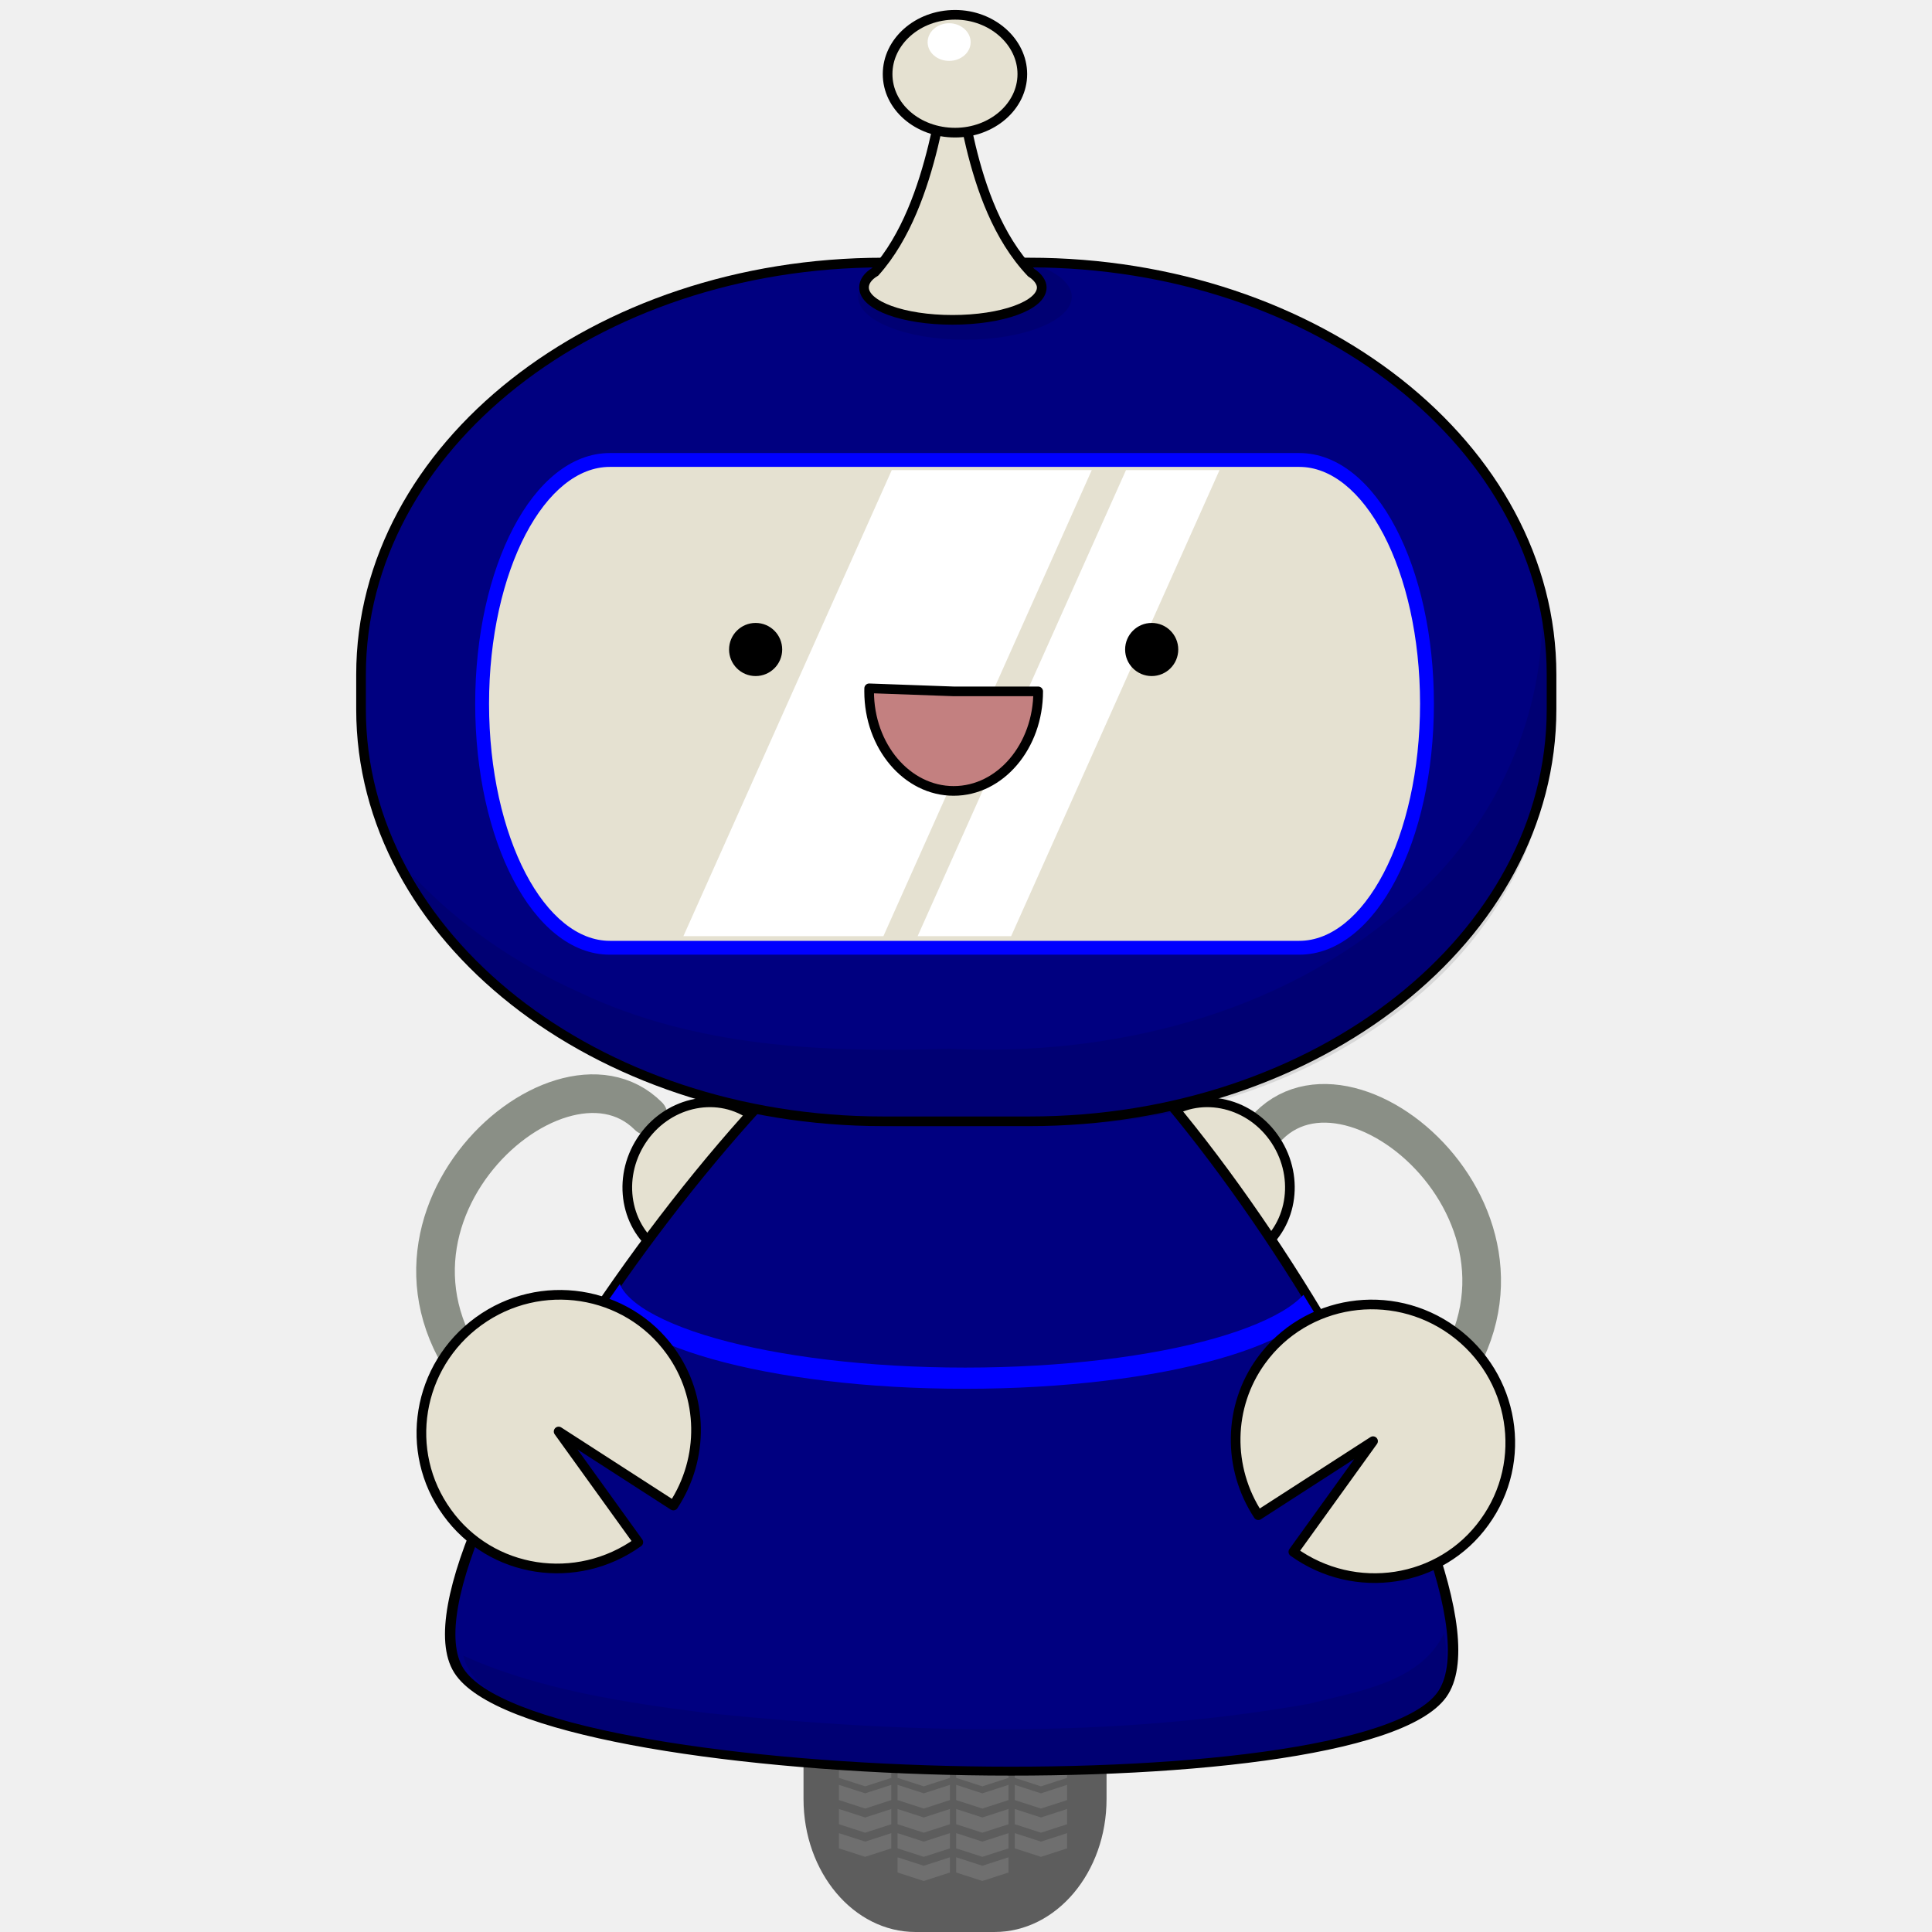
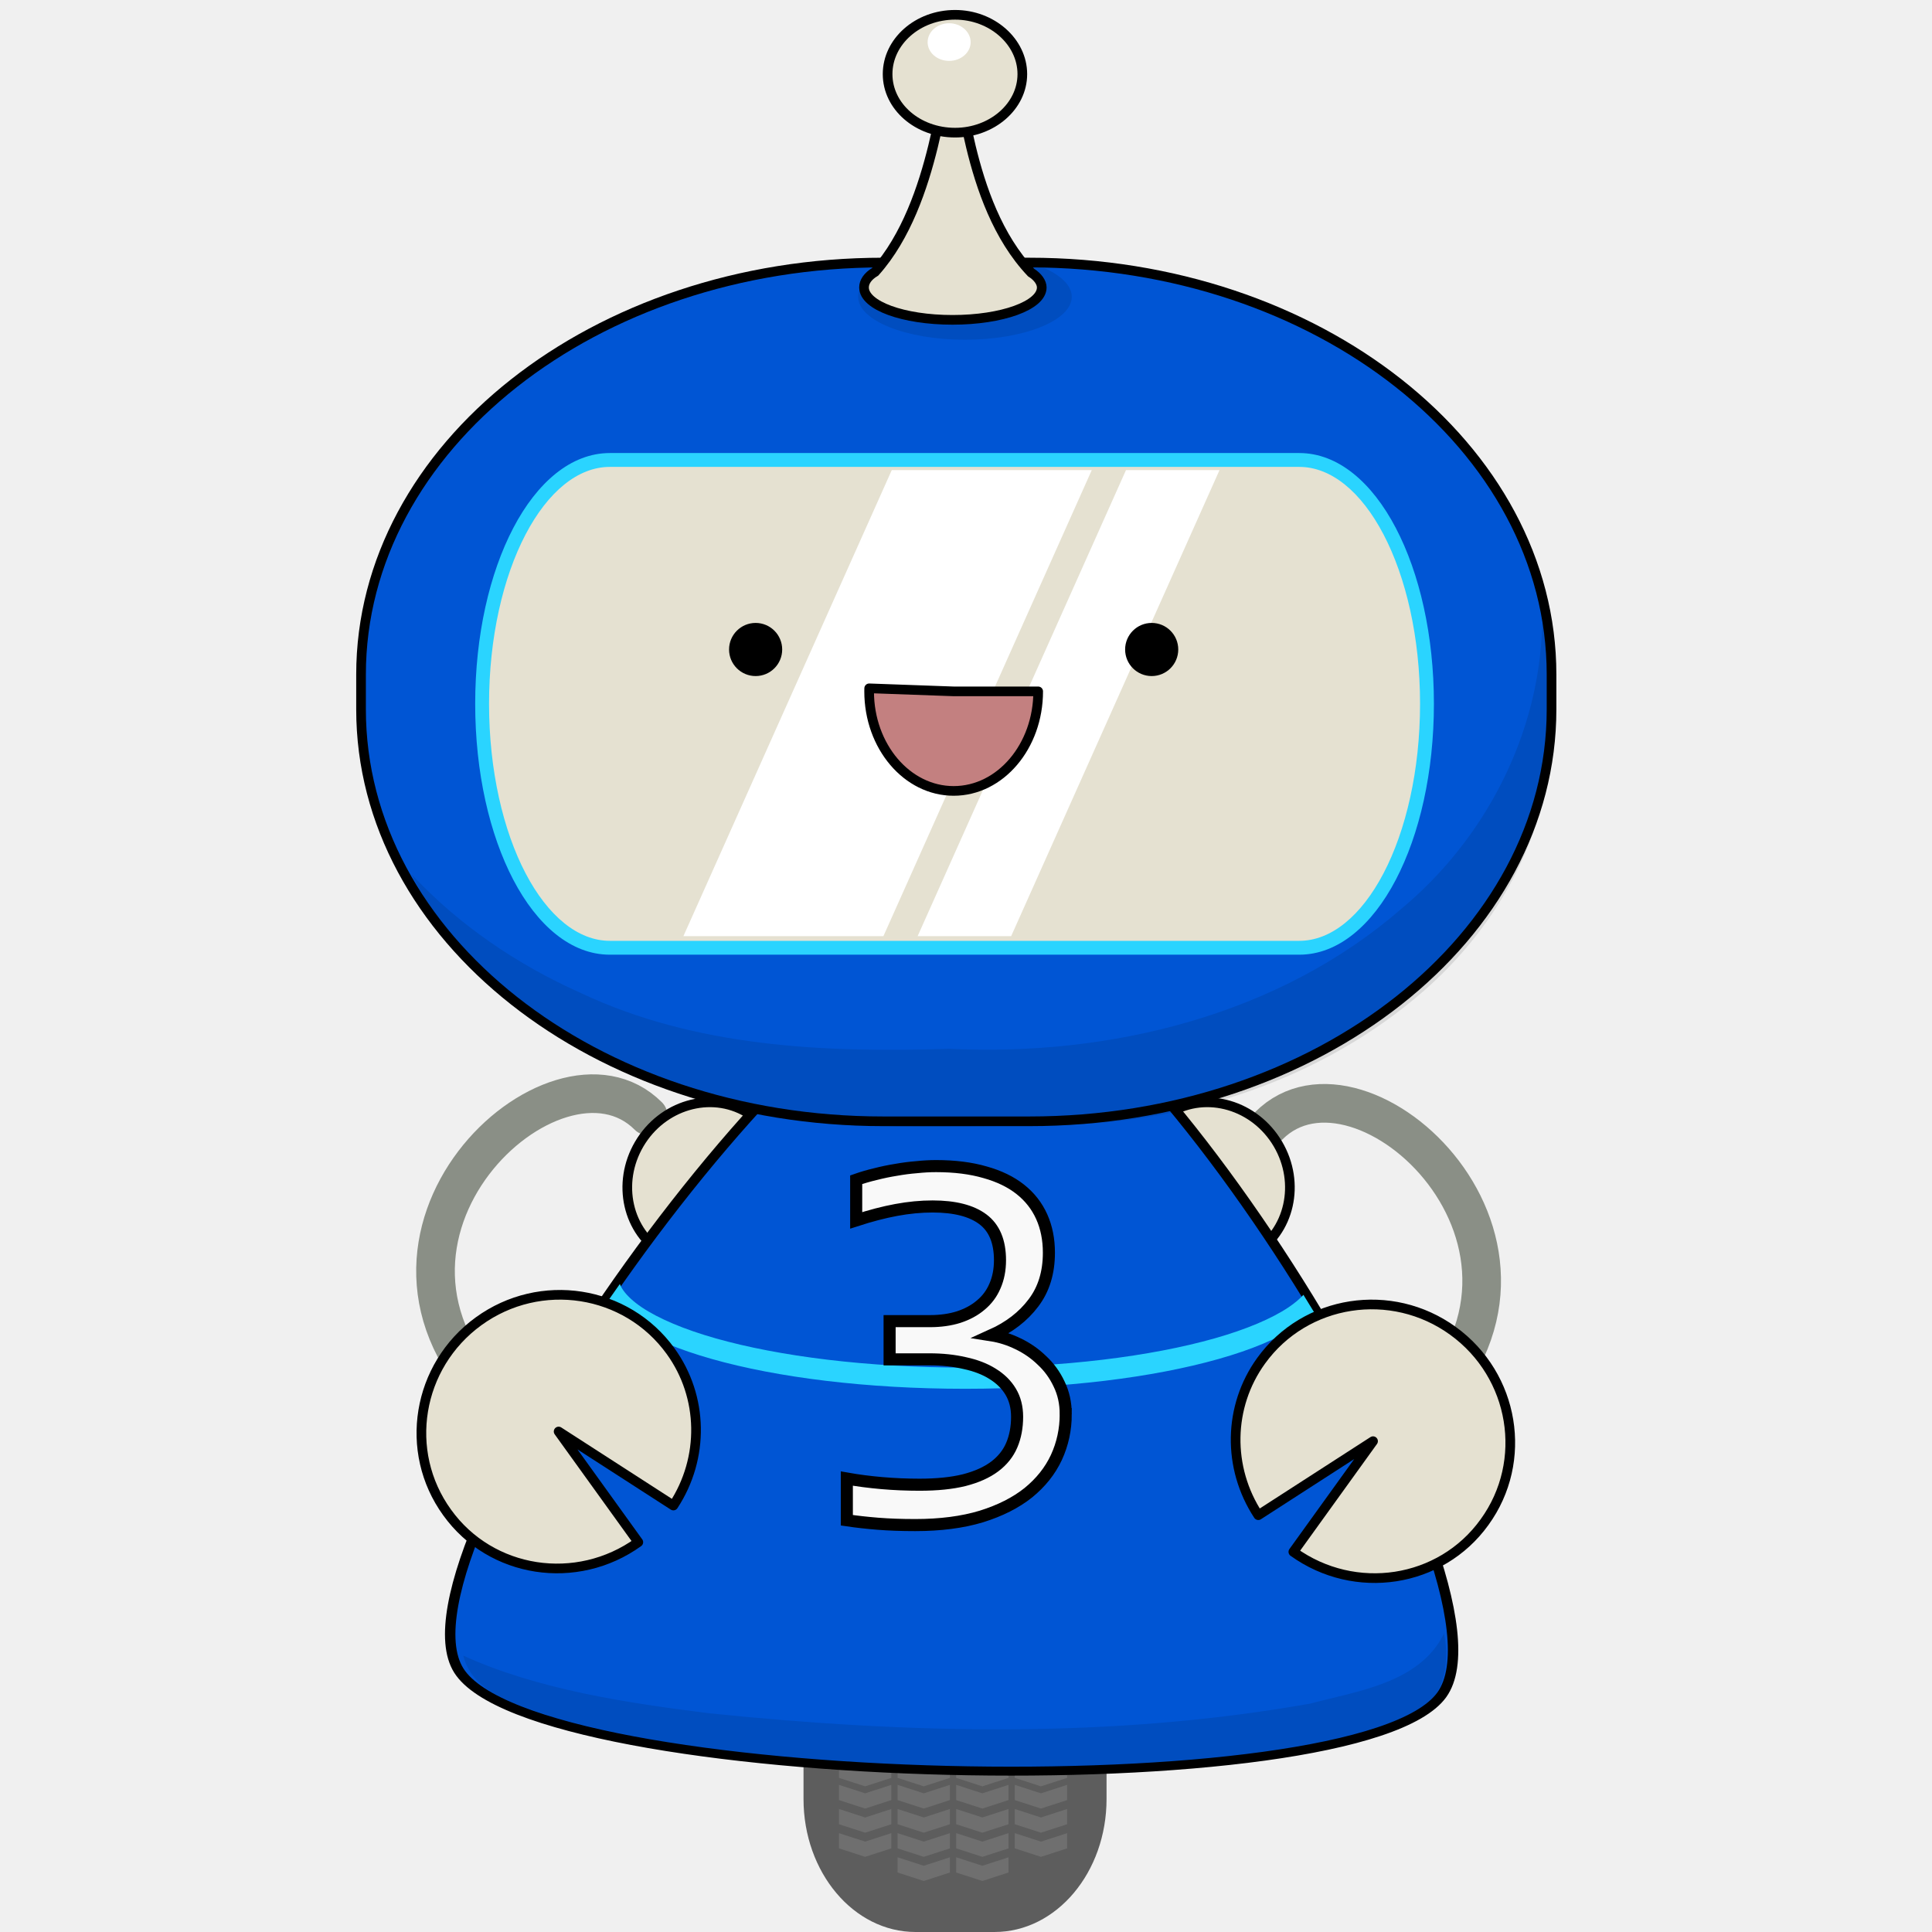
<svg xmlns="http://www.w3.org/2000/svg" width="800" height="800" id="svg4095" version="1.1">
  <defs id="defs4097" />
  <g id="layer1" transform="translate(-117.7357,-132.9039)">
-     <g id="g3150" transform="translate(148)">
-       <g id="g3093">
-         <path style="fill:none;stroke:#8a8f86;stroke-width:16;stroke-linecap:round;stroke-linejoin:round;stroke-miterlimit:4;stroke-dasharray:none;stroke-opacity:1" d="m 238.17,595.009 c -38.246,-38.257 -133.862,50.212 -62.15,119.554" id="path6506-0-1-2-0" />
-         <ellipse transform="matrix(-0.2808491,0.477807,0.4772606,0.2809138,-412.9195,-254.2887)" id="path6478-7-2-3-3" style="fill:#e5e1d1;fill-opacity:1;fill-rule:evenodd;stroke:#000000;stroke-width:7.22;stroke-linecap:round;stroke-linejoin:round;stroke-miterlimit:4;stroke-dasharray:none;stroke-dashoffset:5;stroke-opacity:1" cx="746.2" cy="1853" rx="61.25" ry="57.5" />
-         <g id="g4247">
-           <rect ry="55.087" rx="46.397" y="684.222" x="302.454" height="248.681" width="125.48" id="rect3886-2-4-2-7-6-7-3-3-3-2-2-8-9-6-2-8-9-9-0" style="fill:#5d5d5d;fill-opacity:1;fill-rule:evenodd;stroke:none" />
-           <g style="fill:#6f6f6f;fill-opacity:1" transform="matrix(1.024651,0,0,0.7926566,-953.283,493.2165)" id="g4037">
-             <path style="fill:#6f6f6f;fill-opacity:1;stroke:none" d="m 1239.855,429.407 v 7.95 l 10.549,4.411 v 0.022 l 0.027,-0.011 0.026,0.011 v -0.022 l 10.549,-4.411 v -7.95 l -10.575,4.424 z" id="rect3840" />
-             <path id="use3847" d="m 1263.537,429.407 v 7.95 l 10.549,4.411 v 0.022 l 0.027,-0.011 0.026,0.011 v -0.022 l 10.549,-4.411 v -7.95 l -10.575,4.424 z" style="fill:#6f6f6f;fill-opacity:1;stroke:none" />
-             <path id="use3851" d="m 1287.218,429.407 v 7.95 l 10.549,4.411 v 0.022 l 0.027,-0.011 0.026,0.011 v -0.022 l 10.549,-4.411 v -7.95 l -10.575,4.424 z" style="fill:#6f6f6f;fill-opacity:1;stroke:none" />
-             <path style="fill:#6f6f6f;fill-opacity:1;stroke:none" d="m 1310.9,429.407 v 7.95 l 10.549,4.411 v 0.022 l 0.027,-0.011 0.026,0.011 v -0.022 l 10.549,-4.411 v -7.95 l -10.575,4.424 z" id="use3853" />
-             <path id="use3859" d="m 1239.855,442.019 v 7.95 l 10.549,4.411 v 0.022 l 0.027,-0.011 0.026,0.011 v -0.022 l 10.549,-4.411 v -7.95 l -10.575,4.424 z" style="fill:#6f6f6f;fill-opacity:1;stroke:none" />
-             <path style="fill:#6f6f6f;fill-opacity:1;stroke:none" d="m 1263.537,442.019 v 7.95 l 10.549,4.411 v 0.022 l 0.027,-0.011 0.026,0.011 v -0.022 l 10.549,-4.411 v -7.95 l -10.575,4.424 z" id="use3861" />
-             <path style="fill:#6f6f6f;fill-opacity:1;stroke:none" d="m 1287.218,442.019 v 7.95 l 10.549,4.411 v 0.022 l 0.027,-0.011 0.026,0.011 v -0.022 l 10.549,-4.411 v -7.95 l -10.575,4.424 z" id="use3863" />
-             <path id="use3865" d="m 1310.9,442.019 v 7.95 l 10.549,4.411 v 0.022 l 0.027,-0.011 0.026,0.011 v -0.022 l 10.549,-4.411 v -7.95 l -10.575,4.424 z" style="fill:#6f6f6f;fill-opacity:1;stroke:none" />
-             <path id="use3875" d="m 1239.855,454.631 v 7.95 l 10.549,4.411 v 0.022 l 0.027,-0.011 0.026,0.011 v -0.022 l 10.549,-4.411 v -7.95 l -10.575,4.424 z" style="fill:#6f6f6f;fill-opacity:1;stroke:none" />
-             <path style="fill:#6f6f6f;fill-opacity:1;stroke:none" d="m 1263.537,454.631 v 7.95 l 10.549,4.411 v 0.022 l 0.027,-0.011 0.026,0.011 v -0.022 l 10.549,-4.411 v -7.95 l -10.575,4.424 z" id="use3877" />
-             <path style="fill:#6f6f6f;fill-opacity:1;stroke:none" d="m 1287.218,454.631 v 7.95 l 10.549,4.411 v 0.022 l 0.027,-0.011 0.026,0.011 v -0.022 l 10.549,-4.411 v -7.95 l -10.575,4.424 z" id="use3879" />
-             <path id="use3881" d="m 1310.9,454.631 v 7.95 l 10.549,4.411 v 0.022 l 0.027,-0.011 0.026,0.011 v -0.022 l 10.549,-4.411 v -7.95 l -10.575,4.424 z" style="fill:#6f6f6f;fill-opacity:1;stroke:none" />
-             <path style="fill:#6f6f6f;fill-opacity:1;stroke:none" d="m 1239.855,466.234 v 7.95 l 10.549,4.411 v 0.022 l 0.027,-0.011 0.026,0.011 v -0.022 l 10.549,-4.411 v -7.95 l -10.575,4.424 z" id="use3883" />
-             <path id="use3885" d="m 1263.537,466.234 v 7.95 l 10.549,4.411 v 0.022 l 0.027,-0.011 0.026,0.011 v -0.022 l 10.549,-4.411 v -7.95 l -10.575,4.424 z" style="fill:#6f6f6f;fill-opacity:1;stroke:none" />
-             <path id="use3887" d="m 1287.218,466.234 v 7.95 l 10.549,4.411 v 0.022 l 0.027,-0.011 0.026,0.011 v -0.022 l 10.549,-4.411 v -7.95 l -10.575,4.424 z" style="fill:#6f6f6f;fill-opacity:1;stroke:none" />
-             <path style="fill:#6f6f6f;fill-opacity:1;stroke:none" d="m 1310.9,466.234 v 7.95 l 10.549,4.411 v 0.022 l 0.027,-0.011 0.026,0.011 v -0.022 l 10.549,-4.411 v -7.95 l -10.575,4.424 z" id="use3889" />
-             <path id="use3907" d="m 1239.855,477.837 v 7.95 l 10.549,4.411 v 0.022 l 0.027,-0.011 0.026,0.011 v -0.022 l 10.549,-4.411 v -7.95 l -10.575,4.424 z" style="fill:#6f6f6f;fill-opacity:1;stroke:none" />
-             <path style="fill:#6f6f6f;fill-opacity:1;stroke:none" d="m 1263.537,477.837 v 7.95 l 10.549,4.411 v 0.022 l 0.027,-0.011 0.026,0.011 v -0.022 l 10.549,-4.411 v -7.95 l -10.575,4.424 z" id="use3909" />
-             <path style="fill:#6f6f6f;fill-opacity:1;stroke:none" d="m 1287.218,477.837 v 7.95 l 10.549,4.411 v 0.022 l 0.027,-0.011 0.026,0.011 v -0.022 l 10.549,-4.411 v -7.95 l -10.575,4.424 z" id="use3911" />
-             <path id="use3913" d="m 1310.9,477.837 v 7.95 l 10.549,4.411 v 0.022 l 0.027,-0.011 0.026,0.011 v -0.022 l 10.549,-4.411 v -7.95 l -10.575,4.424 z" style="fill:#6f6f6f;fill-opacity:1;stroke:none" />
-             <path style="fill:#6f6f6f;fill-opacity:1;stroke:none" d="m 1239.855,490.45 v 7.95 l 10.549,4.411 v 0.022 l 0.027,-0.011 0.026,0.011 v -0.022 l 10.549,-4.411 v -7.95 l -10.575,4.424 z" id="use3915" />
-             <path id="use3917" d="m 1263.537,490.45 v 7.95 l 10.549,4.411 v 0.022 l 0.027,-0.011 0.026,0.011 v -0.022 l 10.549,-4.411 v -7.95 l -10.575,4.424 z" style="fill:#6f6f6f;fill-opacity:1;stroke:none" />
-             <path id="use3919" d="m 1287.218,490.45 v 7.95 l 10.549,4.411 v 0.022 l 0.027,-0.011 0.026,0.011 v -0.022 l 10.549,-4.411 v -7.95 l -10.575,4.424 z" style="fill:#6f6f6f;fill-opacity:1;stroke:none" />
-             <path style="fill:#6f6f6f;fill-opacity:1;stroke:none" d="m 1310.9,490.45 v 7.95 l 10.549,4.411 v 0.022 l 0.027,-0.011 0.026,0.011 v -0.022 l 10.549,-4.411 v -7.95 l -10.575,4.424 z" id="use3921" />
-             <path style="fill:#6f6f6f;fill-opacity:1;stroke:none" d="m 1239.855,503.062 v 7.95 l 10.549,4.411 v 0.022 l 0.027,-0.011 0.026,0.011 v -0.022 l 10.549,-4.411 v -7.95 l -10.575,4.424 z" id="use3923" />
-             <path id="use3925" d="m 1263.537,503.062 v 7.95 l 10.549,4.411 v 0.022 l 0.027,-0.011 0.026,0.011 v -0.022 l 10.549,-4.411 v -7.95 l -10.575,4.424 z" style="fill:#6f6f6f;fill-opacity:1;stroke:none" />
-             <path id="use3927" d="m 1287.218,503.062 v 7.95 l 10.549,4.411 v 0.022 l 0.027,-0.011 0.026,0.011 v -0.022 l 10.549,-4.411 v -7.95 l -10.575,4.424 z" style="fill:#6f6f6f;fill-opacity:1;stroke:none" />
-             <path style="fill:#6f6f6f;fill-opacity:1;stroke:none" d="m 1310.9,503.062 v 7.95 l 10.549,4.411 v 0.022 l 0.027,-0.011 0.026,0.011 v -0.022 l 10.549,-4.411 v -7.95 l -10.575,4.424 z" id="use3929" />
-             <path style="fill:#6f6f6f;fill-opacity:1;stroke:none" d="m 1263.537,515.674 v 7.95 l 10.549,4.411 v 0.022 l 0.027,-0.011 0.026,0.011 v -0.022 l 10.549,-4.411 v -7.95 l -10.575,4.424 z" id="use3933" />
-             <path style="fill:#6f6f6f;fill-opacity:1;stroke:none" d="m 1287.218,515.674 v 7.95 l 10.549,4.411 v 0.022 l 0.027,-0.011 0.026,0.011 v -0.022 l 10.549,-4.411 v -7.95 l -10.575,4.424 z" id="use3935" />
+     <g id="g4604">
+       <g transform="translate(148)" id="g3150">
+         <g id="g3093">
+           <path id="path6506-0-1-2-0" d="m 238.17,595.009 c -38.246,-38.257 -133.862,50.212 -62.15,119.554" style="fill:none;stroke:#8a8f86;stroke-width:16;stroke-linecap:round;stroke-linejoin:round;stroke-miterlimit:4;stroke-dasharray:none;stroke-opacity:1" />
+           <ellipse ry="57.5" rx="61.25" cy="1853" cx="746.2" style="fill:#e5e1d1;fill-opacity:1;fill-rule:evenodd;stroke:#000000;stroke-width:7.22;stroke-linecap:round;stroke-linejoin:round;stroke-miterlimit:4;stroke-dasharray:none;stroke-dashoffset:5;stroke-opacity:1" id="path6478-7-2-3-3" transform="matrix(-0.2808491,0.477807,0.4772606,0.2809138,-412.9195,-254.2887)" />
+           <g id="g4247">
+             <rect style="fill:#5d5d5d;fill-opacity:1;fill-rule:evenodd;stroke:none" id="rect3886-2-4-2-7-6-7-3-3-3-2-2-8-9-6-2-8-9-9-0" width="125.48" height="248.681" x="302.454" y="684.222" rx="46.397" ry="55.087" />
+             <g id="g4037" transform="matrix(1.024651,0,0,0.7926566,-953.283,493.2165)" style="fill:#6f6f6f;fill-opacity:1">
+               <path id="rect3840" d="m 1239.855,429.407 v 7.95 l 10.549,4.411 v 0.022 l 0.027,-0.011 0.026,0.011 v -0.022 l 10.549,-4.411 v -7.95 l -10.575,4.424 z" style="fill:#6f6f6f;fill-opacity:1;stroke:none" />
+               <path style="fill:#6f6f6f;fill-opacity:1;stroke:none" d="m 1263.537,429.407 v 7.95 l 10.549,4.411 v 0.022 l 0.027,-0.011 0.026,0.011 v -0.022 l 10.549,-4.411 v -7.95 l -10.575,4.424 z" id="use3847" />
+               <path style="fill:#6f6f6f;fill-opacity:1;stroke:none" d="m 1287.218,429.407 v 7.95 l 10.549,4.411 v 0.022 l 0.027,-0.011 0.026,0.011 v -0.022 l 10.549,-4.411 v -7.95 l -10.575,4.424 z" id="use3851" />
+               <path id="use3853" d="m 1310.9,429.407 v 7.95 l 10.549,4.411 v 0.022 l 0.027,-0.011 0.026,0.011 v -0.022 l 10.549,-4.411 v -7.95 l -10.575,4.424 z" style="fill:#6f6f6f;fill-opacity:1;stroke:none" />
+               <path style="fill:#6f6f6f;fill-opacity:1;stroke:none" d="m 1239.855,442.019 v 7.95 l 10.549,4.411 v 0.022 l 0.027,-0.011 0.026,0.011 v -0.022 l 10.549,-4.411 v -7.95 l -10.575,4.424 z" id="use3859" />
+               <path id="use3861" d="m 1263.537,442.019 v 7.95 l 10.549,4.411 v 0.022 l 0.027,-0.011 0.026,0.011 v -0.022 l 10.549,-4.411 v -7.95 l -10.575,4.424 z" style="fill:#6f6f6f;fill-opacity:1;stroke:none" />
+               <path id="use3863" d="m 1287.218,442.019 v 7.95 l 10.549,4.411 v 0.022 l 0.027,-0.011 0.026,0.011 v -0.022 l 10.549,-4.411 v -7.95 l -10.575,4.424 z" style="fill:#6f6f6f;fill-opacity:1;stroke:none" />
+               <path style="fill:#6f6f6f;fill-opacity:1;stroke:none" d="m 1310.9,442.019 v 7.95 l 10.549,4.411 v 0.022 l 0.027,-0.011 0.026,0.011 v -0.022 l 10.549,-4.411 v -7.95 l -10.575,4.424 z" id="use3865" />
+               <path style="fill:#6f6f6f;fill-opacity:1;stroke:none" d="m 1239.855,454.631 v 7.95 l 10.549,4.411 v 0.022 l 0.027,-0.011 0.026,0.011 v -0.022 l 10.549,-4.411 v -7.95 l -10.575,4.424 z" id="use3875" />
+               <path id="use3877" d="m 1263.537,454.631 v 7.95 l 10.549,4.411 v 0.022 l 0.027,-0.011 0.026,0.011 v -0.022 l 10.549,-4.411 v -7.95 l -10.575,4.424 z" style="fill:#6f6f6f;fill-opacity:1;stroke:none" />
+               <path id="use3879" d="m 1287.218,454.631 v 7.95 l 10.549,4.411 v 0.022 l 0.027,-0.011 0.026,0.011 v -0.022 l 10.549,-4.411 v -7.95 l -10.575,4.424 z" style="fill:#6f6f6f;fill-opacity:1;stroke:none" />
+               <path style="fill:#6f6f6f;fill-opacity:1;stroke:none" d="m 1310.9,454.631 v 7.95 l 10.549,4.411 v 0.022 l 0.027,-0.011 0.026,0.011 v -0.022 l 10.549,-4.411 v -7.95 l -10.575,4.424 z" id="use3881" />
+               <path id="use3883" d="m 1239.855,466.234 v 7.95 l 10.549,4.411 v 0.022 l 0.027,-0.011 0.026,0.011 v -0.022 l 10.549,-4.411 v -7.95 l -10.575,4.424 z" style="fill:#6f6f6f;fill-opacity:1;stroke:none" />
+               <path style="fill:#6f6f6f;fill-opacity:1;stroke:none" d="m 1263.537,466.234 v 7.95 l 10.549,4.411 v 0.022 l 0.027,-0.011 0.026,0.011 v -0.022 l 10.549,-4.411 v -7.95 l -10.575,4.424 z" id="use3885" />
+               <path style="fill:#6f6f6f;fill-opacity:1;stroke:none" d="m 1287.218,466.234 v 7.95 l 10.549,4.411 v 0.022 l 0.027,-0.011 0.026,0.011 v -0.022 l 10.549,-4.411 v -7.95 l -10.575,4.424 z" id="use3887" />
+               <path id="use3889" d="m 1310.9,466.234 v 7.95 l 10.549,4.411 v 0.022 l 0.027,-0.011 0.026,0.011 v -0.022 l 10.549,-4.411 v -7.95 l -10.575,4.424 z" style="fill:#6f6f6f;fill-opacity:1;stroke:none" />
+               <path style="fill:#6f6f6f;fill-opacity:1;stroke:none" d="m 1239.855,477.837 v 7.95 l 10.549,4.411 v 0.022 l 0.027,-0.011 0.026,0.011 v -0.022 l 10.549,-4.411 v -7.95 l -10.575,4.424 z" id="use3907" />
+               <path id="use3909" d="m 1263.537,477.837 v 7.95 l 10.549,4.411 v 0.022 l 0.027,-0.011 0.026,0.011 v -0.022 l 10.549,-4.411 v -7.95 l -10.575,4.424 z" style="fill:#6f6f6f;fill-opacity:1;stroke:none" />
+               <path id="use3911" d="m 1287.218,477.837 v 7.95 l 10.549,4.411 v 0.022 l 0.027,-0.011 0.026,0.011 v -0.022 l 10.549,-4.411 v -7.95 l -10.575,4.424 z" style="fill:#6f6f6f;fill-opacity:1;stroke:none" />
+               <path style="fill:#6f6f6f;fill-opacity:1;stroke:none" d="m 1310.9,477.837 v 7.95 l 10.549,4.411 v 0.022 l 0.027,-0.011 0.026,0.011 v -0.022 l 10.549,-4.411 v -7.95 l -10.575,4.424 z" id="use3913" />
+               <path id="use3915" d="m 1239.855,490.45 v 7.95 l 10.549,4.411 v 0.022 l 0.027,-0.011 0.026,0.011 v -0.022 l 10.549,-4.411 v -7.95 l -10.575,4.424 z" style="fill:#6f6f6f;fill-opacity:1;stroke:none" />
+               <path style="fill:#6f6f6f;fill-opacity:1;stroke:none" d="m 1263.537,490.45 v 7.95 l 10.549,4.411 v 0.022 l 0.027,-0.011 0.026,0.011 v -0.022 l 10.549,-4.411 v -7.95 l -10.575,4.424 z" id="use3917" />
+               <path style="fill:#6f6f6f;fill-opacity:1;stroke:none" d="m 1287.218,490.45 v 7.95 l 10.549,4.411 v 0.022 l 0.027,-0.011 0.026,0.011 v -0.022 l 10.549,-4.411 v -7.95 l -10.575,4.424 z" id="use3919" />
+               <path id="use3921" d="m 1310.9,490.45 v 7.95 l 10.549,4.411 v 0.022 l 0.027,-0.011 0.026,0.011 v -0.022 l 10.549,-4.411 v -7.95 l -10.575,4.424 z" style="fill:#6f6f6f;fill-opacity:1;stroke:none" />
+               <path id="use3923" d="m 1239.855,503.062 v 7.95 l 10.549,4.411 v 0.022 l 0.027,-0.011 0.026,0.011 v -0.022 l 10.549,-4.411 v -7.95 l -10.575,4.424 z" style="fill:#6f6f6f;fill-opacity:1;stroke:none" />
+               <path style="fill:#6f6f6f;fill-opacity:1;stroke:none" d="m 1263.537,503.062 v 7.95 l 10.549,4.411 v 0.022 l 0.027,-0.011 0.026,0.011 v -0.022 l 10.549,-4.411 v -7.95 l -10.575,4.424 z" id="use3925" />
+               <path style="fill:#6f6f6f;fill-opacity:1;stroke:none" d="m 1287.218,503.062 v 7.95 l 10.549,4.411 v 0.022 l 0.027,-0.011 0.026,0.011 v -0.022 l 10.549,-4.411 v -7.95 l -10.575,4.424 z" id="use3927" />
+               <path id="use3929" d="m 1310.9,503.062 v 7.95 l 10.549,4.411 v 0.022 l 0.027,-0.011 0.026,0.011 v -0.022 l 10.549,-4.411 v -7.95 l -10.575,4.424 z" style="fill:#6f6f6f;fill-opacity:1;stroke:none" />
+               <path id="use3933" d="m 1263.537,515.674 v 7.95 l 10.549,4.411 v 0.022 l 0.027,-0.011 0.026,0.011 v -0.022 l 10.549,-4.411 v -7.95 l -10.575,4.424 z" style="fill:#6f6f6f;fill-opacity:1;stroke:none" />
+               <path id="use3935" d="m 1287.218,515.674 v 7.95 l 10.549,4.411 v 0.022 l 0.027,-0.011 0.026,0.011 v -0.022 l 10.549,-4.411 v -7.95 l -10.575,4.424 z" style="fill:#6f6f6f;fill-opacity:1;stroke:none" />
+             </g>
          </g>
+           <path style="fill:none;stroke:#8a8f86;stroke-width:16;stroke-linecap:round;stroke-linejoin:round;stroke-miterlimit:4;stroke-dasharray:none;stroke-opacity:1" d="m 495.167,599.009 c 38.246,-38.257 133.862,50.212 62.15,119.554" id="use4200" />
+           <ellipse ry="57.5" rx="61.25" cy="1853" cx="746.2" transform="matrix(0.2808491,0.477807,-0.4772606,0.2809138,1146.256,-254.2887)" id="use4202" style="fill:#e5e1d1;fill-opacity:1;fill-rule:evenodd;stroke:#000000;stroke-width:7.22;stroke-linecap:round;stroke-linejoin:round;stroke-miterlimit:4;stroke-dasharray:none;stroke-dashoffset:5;stroke-opacity:1" />
+           <path transform="matrix(0.6868453,0,0,-0.5896903,2475.227,96.0333)" d="m -3060.144,-730.842 c -94.822,2.731 -356.147,-421.218 -311.101,-504.702 45.045,-83.484 542.859,-97.823 592.635,-17.07 49.776,80.752 -186.713,519.041 -281.534,521.772 z" id="path3884-5-0-4-9-3-4-1-1-1-8-4-94-0-8-5-6-2-2-6" style="fill:#0055d4;fill-opacity:1;fill-rule:evenodd;stroke:#000000;stroke-width:6.285;stroke-linecap:round;stroke-linejoin:round;stroke-miterlimit:4;stroke-dasharray:none;stroke-opacity:1" />
+           <rect x="119.236" y="241.622" width="492.957" height="355.589" ry="170.591" rx="216.205" style="fill:#0055d4;fill-opacity:1;fill-rule:evenodd;stroke:#000000;stroke-width:4;stroke-linecap:round;stroke-linejoin:round;stroke-miterlimit:4;stroke-dasharray:none;stroke-dashoffset:5;stroke-opacity:1" id="rect6486-6-2-2-3" />
+           <path id="rect6486-6-2-2-3-4" d="m 608.315,391.351 c -1.018,45.356 -23.469,88.886 -58.282,117.845 -50.688,44.079 -120.651,61.216 -187.23,57.998 -51.534,1.68 -105.169,-0.723 -152.398,-23.038 -26.378,-11.704 -50.755,-28.253 -70.347,-49.306 25.982,51.083 79.314,83.774 134.299,96.96 43.269,10.282 88.438,7.495 132.652,6.895 55.192,-0.558 110.918,-19.361 152.387,-55.574 28.317,-24.806 48.989,-59.679 52.113,-97.438 1.962,-18.459 0.752,-37.177 -3.194,-55.188 z" style="opacity:0.1;fill:#000000;fill-opacity:1;fill-rule:evenodd;stroke:none" />
+           <ellipse ry="11.111" rx="27.222" cy="80" cx="1056.111" transform="matrix(1.624675,0,0,1.6,-1346.535,127.8027)" id="path4212" style="opacity:0.1;fill:#000000;fill-opacity:1;stroke:none" />
+           <path id="path6488-2-8-8-2" style="fill:#e5e1d1;fill-opacity:1;stroke:#000000;stroke-width:4;stroke-miterlimit:4;stroke-dasharray:none;stroke-opacity:1" d="m 363.642,162.898 c -3.869,0.266 -5.711,53.692 -31.526,82.565 -3.112,1.843 -4.606,4.157 -4.606,6.471 0,7.495 16.234,13.413 36.644,13.413 20.39,0 36.951,-5.918 36.951,-13.413 0,-2.048 -1.576,-4.382 -4.401,-6.164 -27.903,-29.447 -27.616,-82.094 -33.062,-82.872 z" />
+           <path id="path6490-9-9-9-0" style="fill:#e5e1d1;fill-opacity:1;fill-rule:evenodd;stroke:#000000;stroke-width:4;stroke-linecap:round;stroke-linejoin:round;stroke-miterlimit:4;stroke-dasharray:none;stroke-dashoffset:5;stroke-opacity:1" d="m 393.06,163.587 c 0,13.413 -12.631,24.245 -27.841,24.245 -15.517,0 -27.944,-10.832 -27.944,-24.245 0,-13.433 12.426,-24.552 27.944,-24.552 15.21,0 27.841,11.119 27.841,24.552 z" />
+           <rect x="169.206" y="323.348" width="391.215" height="202.02" ry="101.011" rx="52.856" style="fill:#e5e1d1;fill-opacity:1;fill-rule:evenodd;stroke:none" id="rect6492-1-7-7-6" />
+           <path style="color:#000000;font-style:normal;font-variant:normal;font-weight:normal;font-stretch:normal;font-size:medium;line-height:normal;font-family:Sans;-inkscape-font-specification:Sans;text-indent:0;text-align:start;text-decoration:none;text-decoration-line:none;letter-spacing:normal;word-spacing:normal;text-transform:none;writing-mode:lr-tb;direction:ltr;baseline-shift:baseline;text-anchor:start;display:inline;overflow:visible;visibility:visible;fill:#2ad4ff;fill-opacity:1;stroke:none;stroke-width:3;marker:none;enable-background:accumulate" d="m 222.259,320.496 c -16.112,0 -30.146,12.233 -39.979,31.024 -9.833,18.791 -15.777,44.425 -15.777,72.808 0,28.383 5.944,54.077 15.777,72.868 9.833,18.791 23.867,31.024 39.979,31.024 h 285.472 c 16.112,0 30.146,-12.233 39.979,-31.024 9.833,-18.791 15.776,-44.485 15.777,-72.868 0,-28.383 -5.944,-54.017 -15.777,-72.808 -9.833,-18.791 -23.867,-31.024 -39.979,-31.024 z m 0,5.739 h 285.472 c 13.171,0 25.625,10.252 34.9,27.976 9.274,17.724 15.119,42.542 15.119,70.118 0,27.577 -5.845,52.454 -15.119,70.178 -9.275,17.724 -21.729,27.976 -34.9,27.976 H 222.259 c -13.17,0 -25.625,-10.252 -34.9,-27.976 -9.274,-17.724 -15.119,-42.601 -15.119,-70.178 0,-27.577 5.845,-52.394 15.119,-70.118 9.275,-17.724 21.729,-27.976 34.9,-27.976 z" id="path6494-2-3-3-1" />
+           <path id="path3810" d="m 226.392,664.597 c -1.655,2.35 -3.315,4.673 -4.938,7.031 0.311,0.511 0.619,1.046 0.969,1.531 2.364,3.275 5.56,6.12 9.531,8.781 7.942,5.323 19.01,9.855 32.531,13.688 27.043,7.666 64.021,12.344 104.906,12.344 40.885,0 77.894,-4.678 104.938,-12.344 13.522,-3.833 24.527,-8.365 32.469,-13.688 2.692,-1.804 5.056,-3.7 7.031,-5.75 -1.443,-2.382 -2.901,-4.752 -4.375,-7.125 -1.537,1.679 -3.611,3.46 -6.188,5.188 -6.958,4.663 -17.473,9.125 -30.594,12.844 -26.241,7.438 -62.858,12.094 -103.281,12.094 -40.423,0 -77.041,-4.655 -103.281,-12.094 -13.12,-3.719 -23.636,-8.181 -30.594,-12.844 -3.479,-2.331 -6.036,-4.748 -7.594,-6.906 -0.719,-0.996 -1.193,-1.904 -1.531,-2.75 z" style="color:#000000;font-style:normal;font-variant:normal;font-weight:normal;font-stretch:normal;font-size:medium;line-height:normal;font-family:Sans;-inkscape-font-specification:Sans;text-indent:0;text-align:start;text-decoration:none;text-decoration-line:none;letter-spacing:normal;word-spacing:normal;text-transform:none;writing-mode:lr-tb;direction:ltr;baseline-shift:baseline;text-anchor:start;display:inline;overflow:visible;visibility:visible;fill:#2ad4ff;fill-opacity:1;stroke:none;stroke-width:7.722;marker:none;enable-background:accumulate" />
+           <path style="fill:#e5e1d1;fill-opacity:1;stroke:#000000;stroke-width:4;stroke-linecap:round;stroke-linejoin:round;stroke-miterlimit:4;stroke-dasharray:none;stroke-dashoffset:0;stroke-opacity:1" d="m 234.051,771.492 c -25.535,18.355 -61.019,12.975 -79.169,-12.307 -18.294,-25.255 -12.457,-60.688 13.051,-79.186 25.507,-18.498 61.162,-13.003 79.484,12.396 13.628,18.847 14.06,44.27 1.15,63.915 l -47.517,-30.65 z" id="path6504-6-3-1-5" />
+           <path id="rect3868-9-7" d="m 338.998,327.561 -86.285,193 h 82.815 l 86.285,-193 z m 96.987,0 -86.285,193 h 38.728 l 86.285,-193 z" style="fill:#ffffff;fill-opacity:1;stroke:none" />
+           <g transform="translate(-35.48057,167.3824)" id="g3972">
+             <circle r="6" id="ellipse6-1-6" class="rightEye" cy="126" cx="156" style="fill:#000000;stroke:none" transform="matrix(1.833333,0,0,1.833333,32.1056,3.463894)" />
+             <circle r="6" id="ellipse8-9-5" class="leftEye" cy="126" cx="244" style="fill:#000000;stroke:none" transform="matrix(1.833333,0,0,1.833333,34.77227,3.46389)" />
+           </g>
+           <path style="fill:#c38080;stroke:#000000;stroke-width:4;stroke-linecap:round;stroke-linejoin:round;stroke-miterlimit:4;stroke-dasharray:none" d="m 399.625,419.186 c 0,22.76 -15.68,41.22 -35,41.22 -19.32,0 -35,-18.46 -35,-41.22 0,-0.42 0,-0.84 0.02,-1.26 l 34.98,1.26 z" class="mouth" id="path10-4-6" />
+           <path id="path3884-5-0-4-9-3-4-1-1-1-8-4-94-0-8-5-6-2-7-8-3" d="m 567.382,809.904 c -10.257,19.995 -35.7,23.261 -55.188,28.438 -81.964,14.542 -166.194,12.466 -248.75,4 -34.313,-4.298 -71.027,-9.835 -101.875,-23.875 4.08,16.476 24.042,20.581 37.812,25.75 71.85,19.276 147.426,21.368 221.622,20.135 44.323,-2.507 90.432,-3.322 131.44,-20.572 14.724,-4.678 18.099,-21.23 15.188,-34.562 z" style="opacity:0.1;fill:#000000;fill-opacity:1;fill-rule:evenodd;stroke:none" />
+           <path d="m 371.663,150.374 c 0,4.284 -4.034,7.744 -8.892,7.744 -4.956,0 -8.925,-3.46 -8.925,-7.744 0,-4.29 3.969,-7.842 8.925,-7.842 4.858,0 8.892,3.551 8.892,7.842 z" style="fill:#ffffff;fill-opacity:1;fill-rule:evenodd;stroke:none" id="use3855-4-7" />
+           <path id="use4204" d="m 505.286,775.492 c 25.535,18.355 61.018,12.975 79.169,-12.307 18.294,-25.255 12.457,-60.688 -13.051,-79.186 -25.507,-18.498 -61.162,-13.003 -79.484,12.396 -13.628,18.847 -14.06,44.27 -1.15,63.915 l 47.517,-30.65 z" style="fill:#e5e1d1;fill-opacity:1;stroke:#000000;stroke-width:4;stroke-linecap:round;stroke-linejoin:round;stroke-miterlimit:4;stroke-dasharray:none;stroke-dashoffset:0;stroke-opacity:1" />
        </g>
-         <path id="use4200" d="m 495.167,599.009 c 38.246,-38.257 133.862,50.212 62.15,119.554" style="fill:none;stroke:#8a8f86;stroke-width:16;stroke-linecap:round;stroke-linejoin:round;stroke-miterlimit:4;stroke-dasharray:none;stroke-opacity:1" />
-         <ellipse style="fill:#e5e1d1;fill-opacity:1;fill-rule:evenodd;stroke:#000000;stroke-width:7.22;stroke-linecap:round;stroke-linejoin:round;stroke-miterlimit:4;stroke-dasharray:none;stroke-dashoffset:5;stroke-opacity:1" id="use4202" transform="matrix(0.2808491,0.477807,-0.4772606,0.2809138,1146.256,-254.2887)" cx="746.2" cy="1853" rx="61.25" ry="57.5" />
-         <path style="fill:#000080;fill-opacity:1;fill-rule:evenodd;stroke:#000000;stroke-width:6.285;stroke-linecap:round;stroke-linejoin:round;stroke-miterlimit:4;stroke-dasharray:none;stroke-opacity:1" id="path3884-5-0-4-9-3-4-1-1-1-8-4-94-0-8-5-6-2-2-6" d="m -3060.144,-730.842 c -94.822,2.731 -356.147,-421.218 -311.101,-504.702 45.045,-83.484 542.859,-97.823 592.635,-17.07 49.776,80.752 -186.713,519.041 -281.534,521.772 z" transform="matrix(0.6868453,0,0,-0.5896903,2475.227,96.0333)" />
-         <rect id="rect6486-6-2-2-3" style="fill:#000080;fill-opacity:1;fill-rule:evenodd;stroke:#000000;stroke-width:4;stroke-linecap:round;stroke-linejoin:round;stroke-miterlimit:4;stroke-dasharray:none;stroke-dashoffset:5;stroke-opacity:1" rx="216.205" ry="170.591" height="355.589" width="492.957" y="241.622" x="119.236" />
-         <path style="opacity:0.1;fill:#000000;fill-opacity:1;fill-rule:evenodd;stroke:none" d="m 608.315,391.351 c -1.018,45.356 -23.469,88.886 -58.282,117.845 -50.688,44.079 -120.651,61.216 -187.23,57.998 -51.534,1.68 -105.169,-0.723 -152.398,-23.038 -26.378,-11.704 -50.755,-28.253 -70.347,-49.306 25.982,51.083 79.314,83.774 134.299,96.96 43.269,10.282 88.438,7.495 132.652,6.895 55.192,-0.558 110.918,-19.361 152.387,-55.574 28.317,-24.806 48.989,-59.679 52.113,-97.438 1.962,-18.459 0.752,-37.177 -3.194,-55.188 z" id="rect6486-6-2-2-3-4" />
-         <ellipse style="opacity:0.1;fill:#000000;fill-opacity:1;stroke:none" id="path4212" transform="matrix(1.624675,0,0,1.6,-1346.535,127.8027)" cx="1056.111" cy="80" rx="27.222" ry="11.111" />
-         <path d="m 363.642,162.898 c -3.869,0.266 -5.711,53.692 -31.526,82.565 -3.112,1.843 -4.606,4.157 -4.606,6.471 0,7.495 16.234,13.413 36.644,13.413 20.39,0 36.951,-5.918 36.951,-13.413 0,-2.048 -1.576,-4.382 -4.401,-6.164 -27.903,-29.447 -27.616,-82.094 -33.062,-82.872 z" style="fill:#e5e1d1;fill-opacity:1;stroke:#000000;stroke-width:4;stroke-miterlimit:4;stroke-dasharray:none;stroke-opacity:1" id="path6488-2-8-8-2" />
-         <path d="m 393.06,163.587 c 0,13.413 -12.631,24.245 -27.841,24.245 -15.517,0 -27.944,-10.832 -27.944,-24.245 0,-13.433 12.426,-24.552 27.944,-24.552 15.21,0 27.841,11.119 27.841,24.552 z" style="fill:#e5e1d1;fill-opacity:1;fill-rule:evenodd;stroke:#000000;stroke-width:4;stroke-linecap:round;stroke-linejoin:round;stroke-miterlimit:4;stroke-dasharray:none;stroke-dashoffset:5;stroke-opacity:1" id="path6490-9-9-9-0" />
-         <rect id="rect6492-1-7-7-6" style="fill:#e5e1d1;fill-opacity:1;fill-rule:evenodd;stroke:none" rx="52.856" ry="101.011" height="202.02" width="391.215" y="323.348" x="169.206" />
-         <path id="path6494-2-3-3-1" d="m 222.259,320.496 c -16.112,0 -30.146,12.233 -39.979,31.024 -9.833,18.791 -15.777,44.425 -15.777,72.808 0,28.383 5.944,54.077 15.777,72.868 9.833,18.791 23.867,31.024 39.979,31.024 h 285.472 c 16.112,0 30.146,-12.233 39.979,-31.024 9.833,-18.791 15.776,-44.485 15.777,-72.868 0,-28.383 -5.944,-54.017 -15.777,-72.808 -9.833,-18.791 -23.867,-31.024 -39.979,-31.024 z m 0,5.739 h 285.472 c 13.171,0 25.625,10.252 34.9,27.976 9.274,17.724 15.119,42.542 15.119,70.118 0,27.577 -5.845,52.454 -15.119,70.178 -9.275,17.724 -21.729,27.976 -34.9,27.976 H 222.259 c -13.17,0 -25.625,-10.252 -34.9,-27.976 -9.274,-17.724 -15.119,-42.601 -15.119,-70.178 0,-27.577 5.845,-52.394 15.119,-70.118 9.275,-17.724 21.729,-27.976 34.9,-27.976 z" style="color:#000000;font-style:normal;font-variant:normal;font-weight:normal;font-stretch:normal;font-size:medium;line-height:normal;font-family:Sans;-inkscape-font-specification:Sans;text-indent:0;text-align:start;text-decoration:none;text-decoration-line:none;letter-spacing:normal;word-spacing:normal;text-transform:none;writing-mode:lr-tb;direction:ltr;baseline-shift:baseline;text-anchor:start;display:inline;overflow:visible;visibility:visible;fill:#0000ff;fill-opacity:1;stroke:none;stroke-width:3;marker:none;enable-background:accumulate" />
-         <path style="color:#000000;font-style:normal;font-variant:normal;font-weight:normal;font-stretch:normal;font-size:medium;line-height:normal;font-family:Sans;-inkscape-font-specification:Sans;text-indent:0;text-align:start;text-decoration:none;text-decoration-line:none;letter-spacing:normal;word-spacing:normal;text-transform:none;writing-mode:lr-tb;direction:ltr;baseline-shift:baseline;text-anchor:start;display:inline;overflow:visible;visibility:visible;fill:#0000ff;fill-opacity:1;stroke:none;stroke-width:7.722;marker:none;enable-background:accumulate" d="m 226.392,664.597 c -1.655,2.35 -3.315,4.673 -4.938,7.031 0.311,0.511 0.619,1.046 0.969,1.531 2.364,3.275 5.56,6.12 9.531,8.781 7.942,5.323 19.01,9.855 32.531,13.688 27.043,7.666 64.021,12.344 104.906,12.344 40.885,0 77.894,-4.678 104.938,-12.344 13.522,-3.833 24.527,-8.365 32.469,-13.688 2.692,-1.804 5.056,-3.7 7.031,-5.75 -1.443,-2.382 -2.901,-4.752 -4.375,-7.125 -1.537,1.679 -3.611,3.46 -6.188,5.188 -6.958,4.663 -17.473,9.125 -30.594,12.844 -26.241,7.438 -62.858,12.094 -103.281,12.094 -40.423,0 -77.041,-4.655 -103.281,-12.094 -13.12,-3.719 -23.636,-8.181 -30.594,-12.844 -3.479,-2.331 -6.036,-4.748 -7.594,-6.906 -0.719,-0.996 -1.193,-1.904 -1.531,-2.75 z" id="path3810" />
-         <path id="path6504-6-3-1-5" d="m 234.051,771.492 c -25.535,18.355 -61.019,12.975 -79.169,-12.307 -18.294,-25.255 -12.457,-60.688 13.051,-79.186 25.507,-18.498 61.162,-13.003 79.484,12.396 13.628,18.847 14.06,44.27 1.15,63.915 l -47.517,-30.65 z" style="fill:#e5e1d1;fill-opacity:1;stroke:#000000;stroke-width:4;stroke-linecap:round;stroke-linejoin:round;stroke-miterlimit:4;stroke-dasharray:none;stroke-dashoffset:0;stroke-opacity:1" />
-         <path style="fill:#ffffff;fill-opacity:1;stroke:none" d="m 338.998,327.561 -86.285,193 h 82.815 l 86.285,-193 z m 96.987,0 -86.285,193 h 38.728 l 86.285,-193 z" id="rect3868-9-7" />
-         <g id="g3972" transform="translate(-35.48057,167.3824)">
-           <circle transform="matrix(1.833333,0,0,1.833333,32.1056,3.463894)" style="fill:#000000;stroke:none" cx="156" cy="126" class="rightEye" id="ellipse6-1-6" r="6" />
-           <circle transform="matrix(1.833333,0,0,1.833333,34.77227,3.46389)" style="fill:#000000;stroke:none" cx="244" cy="126" class="leftEye" id="ellipse8-9-5" r="6" />
-         </g>
-         <path id="path10-4-6" class="mouth" d="m 399.625,419.186 c 0,22.76 -15.68,41.22 -35,41.22 -19.32,0 -35,-18.46 -35,-41.22 0,-0.42 0,-0.84 0.02,-1.26 l 34.98,1.26 z" style="fill:#c38080;stroke:#000000;stroke-width:4;stroke-linecap:round;stroke-linejoin:round;stroke-miterlimit:4;stroke-dasharray:none" />
-         <path style="opacity:0.1;fill:#000000;fill-opacity:1;fill-rule:evenodd;stroke:none" d="m 567.382,809.904 c -10.257,19.995 -35.7,23.261 -55.188,28.438 -81.964,14.542 -166.194,12.466 -248.75,4 -34.313,-4.298 -71.027,-9.835 -101.875,-23.875 4.08,16.476 24.042,20.581 37.812,25.75 71.85,19.276 147.426,21.368 221.622,20.135 44.323,-2.507 90.432,-3.322 131.44,-20.572 14.724,-4.678 18.099,-21.23 15.188,-34.562 z" id="path3884-5-0-4-9-3-4-1-1-1-8-4-94-0-8-5-6-2-7-8-3" />
-         <path id="use3855-4-7" style="fill:#ffffff;fill-opacity:1;fill-rule:evenodd;stroke:none" d="m 371.663,150.374 c 0,4.284 -4.034,7.744 -8.892,7.744 -4.956,0 -8.925,-3.46 -8.925,-7.744 0,-4.29 3.969,-7.842 8.925,-7.842 4.858,0 8.892,3.551 8.892,7.842 z" />
-         <path style="fill:#e5e1d1;fill-opacity:1;stroke:#000000;stroke-width:4;stroke-linecap:round;stroke-linejoin:round;stroke-miterlimit:4;stroke-dasharray:none;stroke-dashoffset:0;stroke-opacity:1" d="m 505.286,775.492 c 25.535,18.355 61.018,12.975 79.169,-12.307 18.294,-25.255 12.457,-60.688 -13.051,-79.186 -25.507,-18.498 -61.162,-13.003 -79.484,12.396 -13.628,18.847 -14.06,44.27 -1.15,63.915 l 47.517,-30.65 z" id="use4204" />
      </g>
+     </g>
+     <g aria-label="3" transform="translate(175.241,-176.0961)" style="font-style:normal;font-variant:normal;font-weight:normal;font-stretch:normal;font-size:24px;line-height:25px;font-family:monospace;-inkscape-font-specification:monospace;letter-spacing:0px;word-spacing:0px;fill:#f9f9f9;fill-opacity:1;stroke:#000000;stroke-width:5;stroke-miterlimit:4;stroke-dasharray:none" id="flowRoot4539">
+       <path d="m 383.796,894.568 q 0,9.518 -3.874,17.93 -3.874,8.301 -11.621,14.609 -7.747,6.198 -19.479,9.85 -11.732,3.542 -27.337,3.542 -8.633,0 -15.495,-0.553 -6.862,-0.553 -12.839,-1.439 v -17.266 q 6.862,1.217 14.499,1.882 7.637,0.664 15.605,0.664 10.846,0 18.483,-1.882 7.747,-1.992 12.617,-5.645 4.87,-3.652 7.083,-8.854 2.214,-5.202 2.214,-11.732 0,-5.977 -2.656,-10.404 -2.656,-4.427 -7.526,-7.415 -4.759,-2.988 -11.51,-4.427 -6.641,-1.549 -14.609,-1.549 h -16.491 v -15.827 h 16.712 q 6.53,0 11.842,-1.66 5.423,-1.771 9.186,-4.98 3.874,-3.21 5.866,-7.858 2.103,-4.759 2.103,-10.736 0,-11.621 -7.083,-16.934 -7.083,-5.312 -20.807,-5.312 -7.305,0 -15.052,1.439 -7.747,1.439 -16.602,4.316 V 797.504 q 3.763,-1.328 7.969,-2.324 4.316,-1.107 8.522,-1.771 4.316,-0.775 8.522,-1.107 4.206,-0.443 8.079,-0.443 11.51,0 20.254,2.546 8.743,2.435 14.609,7.083 5.866,4.648 8.854,11.289 2.988,6.641 2.988,14.941 0,12.396 -6.419,20.807 -6.309,8.411 -17.376,13.392 5.645,0.885 11.068,3.542 5.534,2.656 9.85,6.862 4.427,4.095 7.083,9.74 2.767,5.645 2.767,12.507 z" style="font-style:normal;font-variant:normal;font-weight:normal;font-stretch:normal;font-size:226.667px;font-family:Consolas;-inkscape-font-specification:Consolas;fill:#f9f9f9;stroke:#000000;stroke-width:5;stroke-miterlimit:4;stroke-dasharray:none" id="path4633" />
    </g>
  </g>
</svg>
